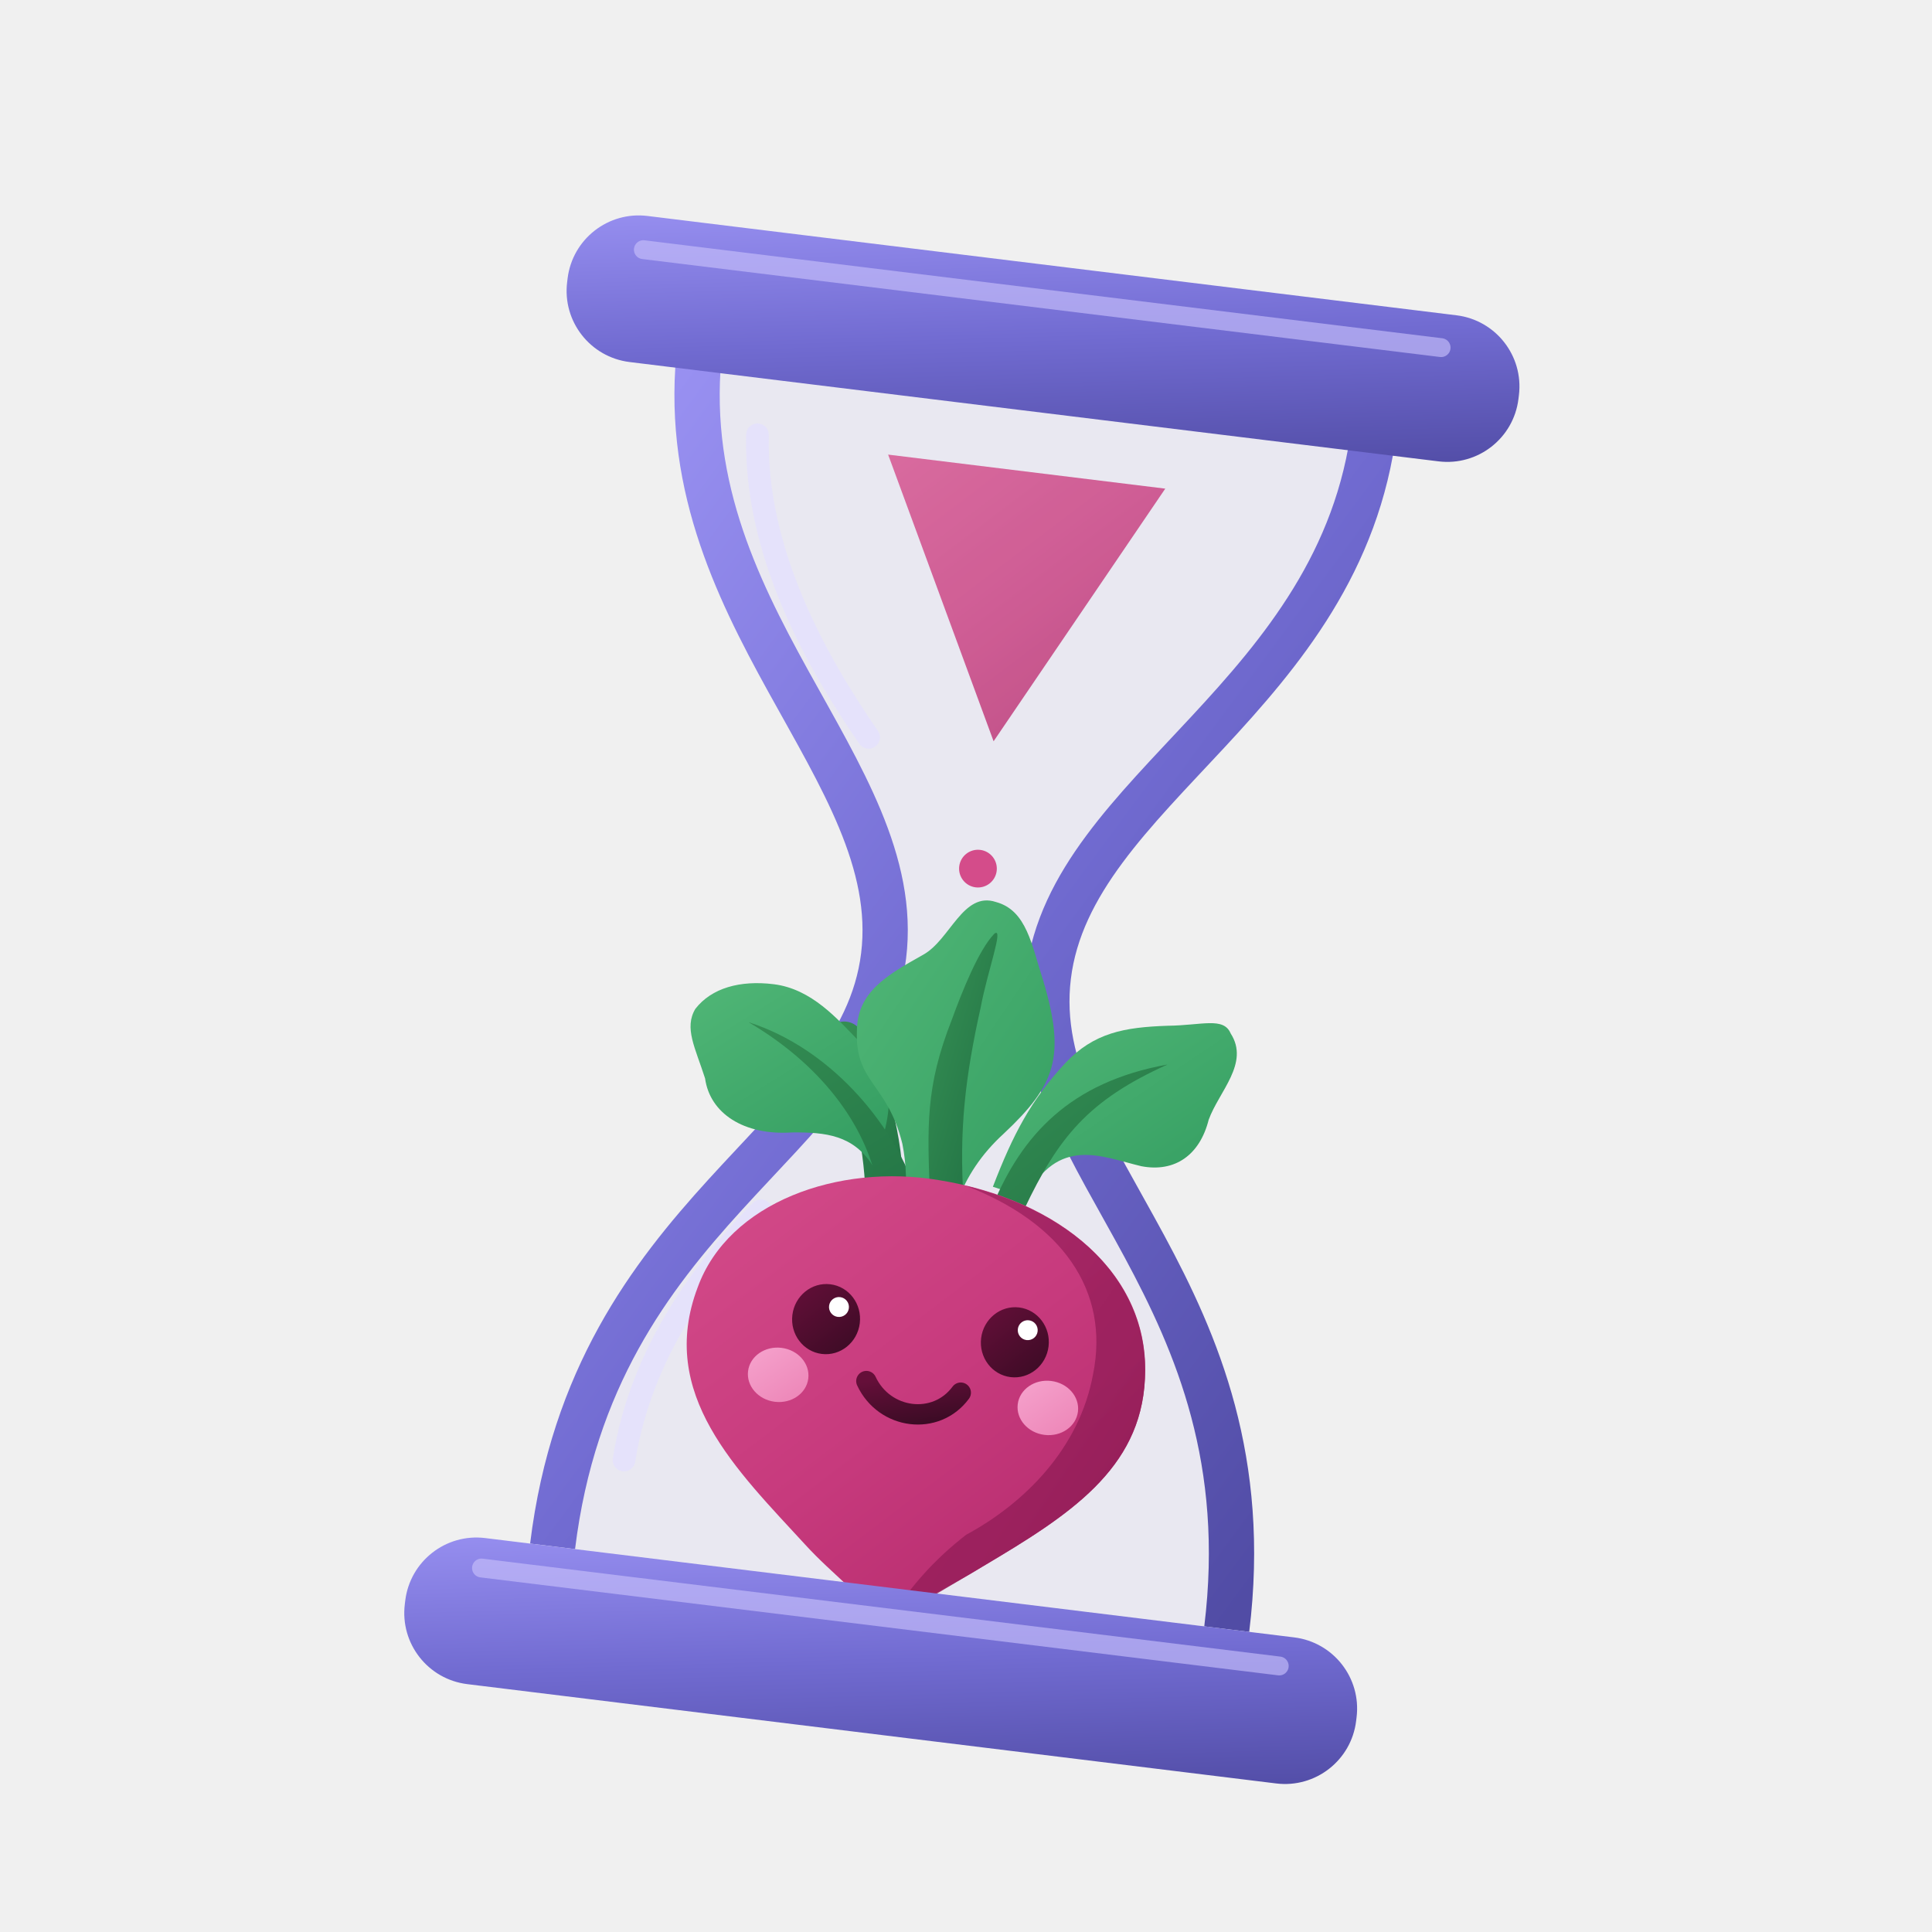
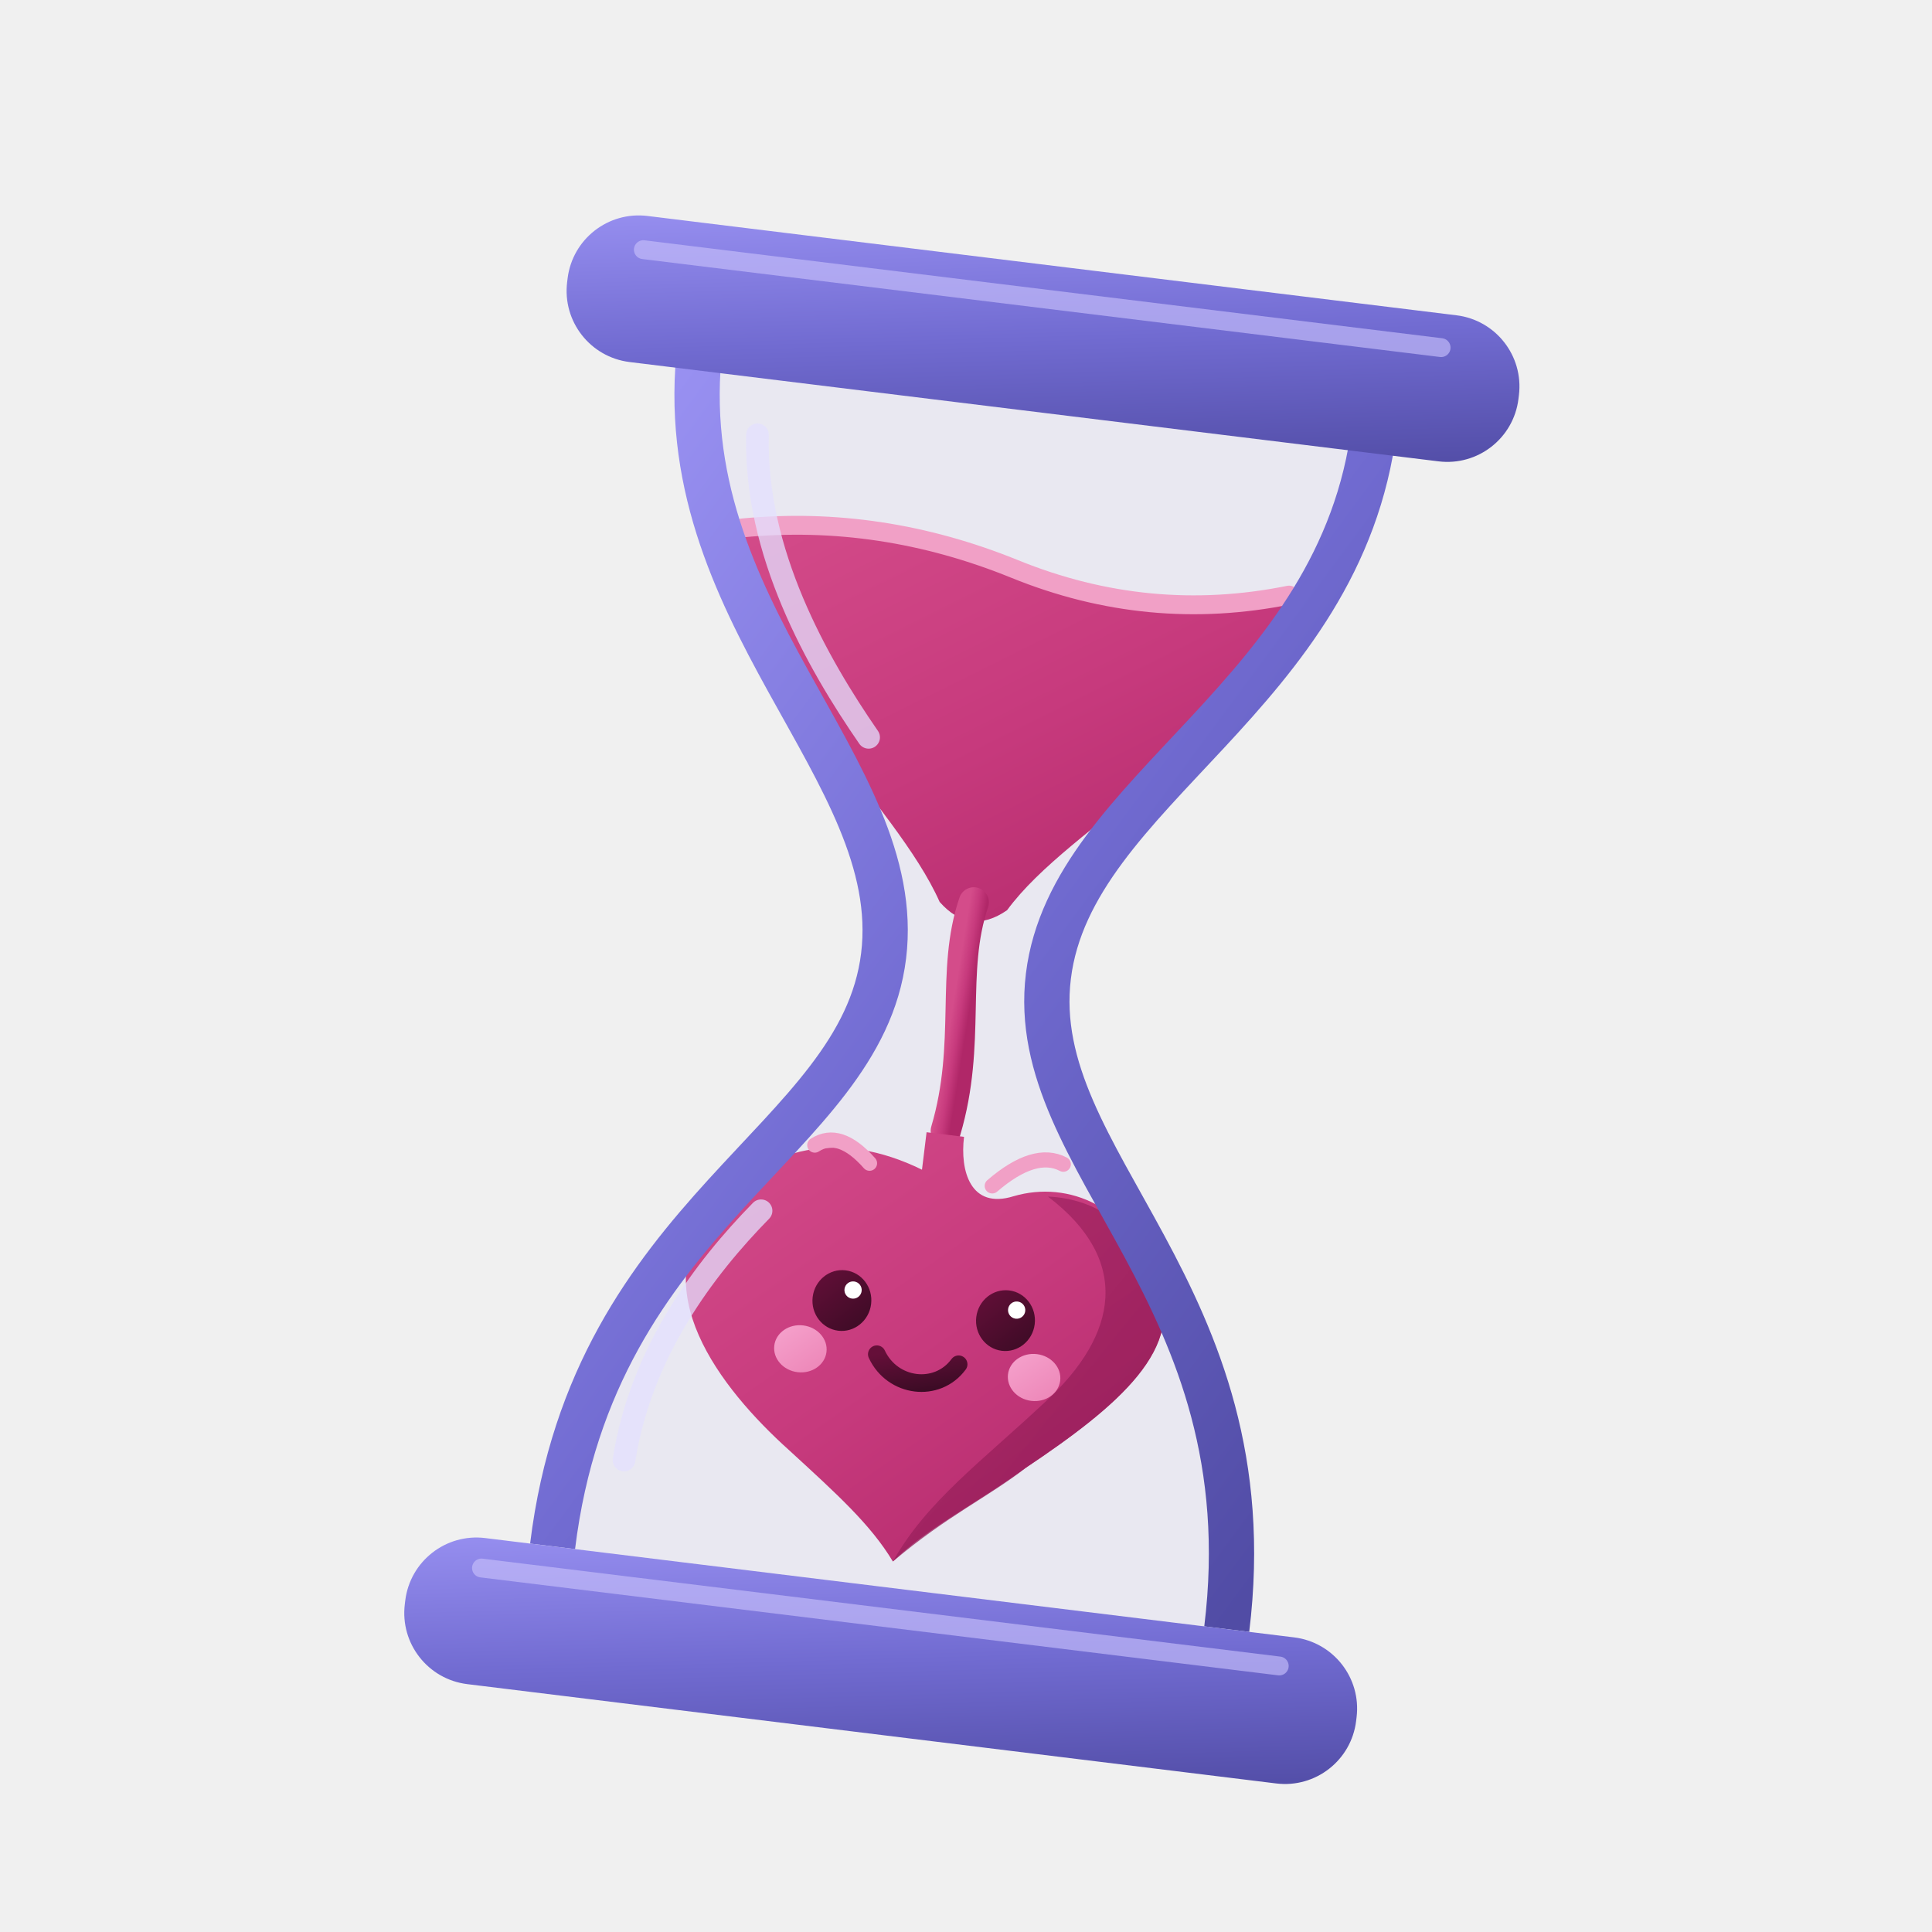
<svg xmlns="http://www.w3.org/2000/svg" viewBox="0 0 512 512" width="512" height="512" fill="none" role="img" aria-label="Temporal Contract beetroot hourglass">
  <defs>
    <linearGradient id="bt-temporal-contract-dark-beet" x1="0" y1="0" x2="1" y2="1">
      <stop offset="0" stop-color="#D44C8A" />
      <stop offset="0.5" stop-color="#C73A7D" />
      <stop offset="1" stop-color="#B02768" />
    </linearGradient>
    <linearGradient id="bt-temporal-contract-dark-shade" x1="0" y1="0" x2="1" y2="1">
      <stop offset="0" stop-color="#A62665" />
      <stop offset="1" stop-color="#8B1952" />
    </linearGradient>
    <linearGradient id="bt-temporal-contract-dark-leaf" x1="0" y1="0" x2="1" y2="1">
      <stop offset="0" stop-color="#51B777" />
      <stop offset="1" stop-color="#329C60" />
    </linearGradient>
    <linearGradient id="bt-temporal-contract-dark-stem" x1="0" y1="0" x2="1" y2="1">
      <stop offset="0" stop-color="#348D53" />
      <stop offset="1" stop-color="#247646" />
    </linearGradient>
    <linearGradient id="bt-temporal-contract-dark-cheek" x1="0" y1="0" x2="1" y2="1">
      <stop offset="0" stop-color="#F6A3CD" />
      <stop offset="1" stop-color="#EC84B6" />
    </linearGradient>
    <linearGradient id="bt-temporal-contract-dark-eye" x1="0" y1="0" x2="1" y2="1">
      <stop offset="0" stop-color="#650F39" />
      <stop offset="1" stop-color="#3A0B24" />
    </linearGradient>
    <linearGradient id="bt-temporal-contract-dark-teal" x1="0" y1="0" x2="1" y2="1">
      <stop offset="0" stop-color="#51BDB8" />
      <stop offset="1" stop-color="#37ABA8" />
    </linearGradient>
    <linearGradient id="bt-temporal-contract-dark-teal-side" x1="0" y1="0" x2="1" y2="1">
      <stop offset="0" stop-color="#298F90" />
      <stop offset="1" stop-color="#1B7378" />
    </linearGradient>
    <linearGradient id="bt-temporal-contract-dark-orange" x1="0" y1="0" x2="1" y2="1">
      <stop offset="0" stop-color="#FFAF64" />
      <stop offset="0.5" stop-color="#F77A27" />
      <stop offset="1" stop-color="#D95517" />
    </linearGradient>
    <linearGradient id="bt-temporal-contract-dark-orange-side" x1="0" y1="0" x2="1" y2="1">
      <stop offset="0" stop-color="#F58A38" />
      <stop offset="1" stop-color="#DD611F" />
    </linearGradient>
    <linearGradient id="bt-temporal-contract-dark-indigo" x1="0" y1="0" x2="1" y2="1">
      <stop offset="0" stop-color="#9890F1" />
      <stop offset="0.5" stop-color="#716BD1" />
      <stop offset="1" stop-color="#514CA5" />
    </linearGradient>
    <linearGradient id="bt-temporal-contract-dark-blue" x1="0" y1="0" x2="1" y2="1">
      <stop offset="0" stop-color="#79ABE9" />
      <stop offset="0.5" stop-color="#447EC8" />
      <stop offset="1" stop-color="#295EA5" />
    </linearGradient>
    <linearGradient id="bt-temporal-contract-dark-silver" x1="0" y1="0" x2="1" y2="1">
      <stop offset="0" stop-color="#E5EAF1" />
      <stop offset="0.5" stop-color="#B2C0D0" />
      <stop offset="1" stop-color="#6F849D" />
    </linearGradient>
    <linearGradient id="bt-temporal-contract-dark-card" x1="0" y1="0" x2="1" y2="1">
      <stop offset="0" stop-color="#F7EDF4" />
      <stop offset="1" stop-color="#E9DBE5" />
    </linearGradient>
    <linearGradient id="bt-temporal-contract-dark-amber" x1="0" y1="0" x2="1" y2="1">
      <stop offset="0" stop-color="#F5CD7A" />
      <stop offset="0.5" stop-color="#D99E3D" />
      <stop offset="1" stop-color="#B27521" />
    </linearGradient>
    <linearGradient id="bt-temporal-contract-dark-palette" x1="0" y1="0" x2="1" y2="1">
      <stop offset="0" stop-color="#F5D2E9" />
      <stop offset="0.5" stop-color="#DE9AC6" />
      <stop offset="1" stop-color="#B96FA5" />
    </linearGradient>
  </defs>
  <g transform="rotate(7 256 256)">
    <path d="M166 102c0 72 68 104 68 154s-68 74-68 166h180c0-92-68-116-68-166s68-82 68-154Z" fill="#B9B2F6" fill-opacity=".13" />
+     <path d="M179 147Q218 138 256 148T333 147C321 190 279 215 265 240Q256 248 247 240C232 215 191 190 179 147Z" fill="url(#bt-temporal-contract-dark-beet)" />
+     <path d="M183 148Q219 140 256 150T329 148" stroke="#F1A0C6" stroke-width="5" stroke-linecap="round" />
+     <path d="M256 239C252 258 260 276 256 300" stroke="url(#bt-temporal-contract-dark-beet)" stroke-width="8" stroke-linecap="round" />
+     <path d="M251 311C228 303 209 310 198 327 181 351 205 375 225 389 239 399 249 406 256 415 264 405 275 398 288 386 310 367 327 349 316 332 307 314 290 309 276 315 265 320 261 310 261 301H251Z" fill="url(#bt-temporal-contract-dark-beet)" />
+     <path d="M285 314C309 328 308 348 291 368 276 386 263 398 256 415 269 401 279 395 288 386 310 367 327 349 316 332 309 319 298 313 285 314Z" fill="url(#bt-temporal-contract-dark-shade)" opacity=".75" />
+     <path d="M237 311q-9-8-15-3m48 5q10-11 18-8" stroke="#F1A0C6" stroke-width="4" stroke-linecap="round" />
+     <g transform="translate(256 348) scale(0.52)">
+       <ellipse cx="-42" cy="0" rx="15" ry="15.5" fill="url(#bt-temporal-contract-dark-eye)" />
+       <ellipse cx="42" cy="0" rx="15" ry="15.5" fill="url(#bt-temporal-contract-dark-eye)" />
+       <circle cx="-37" cy="-6" r="4.4" fill="#FFF" />
+       <circle cx="47" cy="-6" r="4.4" fill="#FFF" />
+       <ellipse cx="-60" cy="27" rx="13.4" ry="12" fill="url(#bt-temporal-contract-dark-cheek)" />
+       <ellipse cx="60" cy="27" rx="13.4" ry="12" fill="url(#bt-temporal-contract-dark-cheek)" />
+       <path d="M-21 25C-11 41 12 41 21 25" stroke="url(#bt-temporal-contract-dark-eye)" stroke-width="9" stroke-linecap="round" />
+     </g>
    <path d="M166 101c0 72 68 105 68 155s-68 76-68 166m180-321c0 72-68 105-68 155s68 76 68 166" stroke="url(#bt-temporal-contract-dark-indigo)" stroke-width="12" fill="none" />
    <path d="M184 123c3 31 23 58 39 76m-41 198c1-29 15-53 28-70" stroke="#E4E0FF" stroke-width="6" stroke-linecap="round" opacity=".75" />
-     <path d="m219 124 37 72 37-72" fill="url(#bt-temporal-contract-dark-beet)" opacity=".8" />
-     <circle cx="256" cy="230" r="5" fill="#D44C8A" />
-     <circle cx="256" cy="260" r="4" fill="#C73A7D" />
-     <circle cx="256" cy="287" r="3" fill="#B02768" />
-     <g transform="translate(179 228) scale(.6)">
-       <g>
-         <path d="M105 151C101 126 93 105 79 86" fill="none" stroke="url(#bt-temporal-contract-dark-stem)" stroke-width="17" stroke-linecap="round" />
-         <path d="M98 139C88 127 76 127 61 129 40 133 24 125 20 110 14 97 8 89 12 80 18 70 30 65 45 65 62 65 75 77 85 85 98 93 108 106 98 139Z" fill="url(#bt-temporal-contract-dark-leaf)" />
-         <path d="M102 150C95 125 73 99 36 83 73 90 104 119 118 147Z" fill="url(#bt-temporal-contract-dark-stem)" />
-         <path d="M125 149C125 125 126 105 120 87 110 61 96 63 94 40 92 23 104 14 119 3 130-5 133-27 148-24 162-22 166-7 173 8 187 40 184 53 164 77 146 98 144 119 143 149Z" fill="url(#bt-temporal-contract-dark-leaf)" transform="translate(-10 41)" />
-         <path d="M125 150C120 119 117 102 125 71 128 58 133 39 139 31 143 27 138 48 137 64 134 95 134 119 140 150Z" fill="url(#bt-temporal-contract-dark-stem)" />
-         <path d="M152 142C158 118 164 102 177 84 188 69 201 65 220 62 235 60 244 55 248 62 258 74 246 88 243 101 241 117 231 126 216 125 198 123 178 116 167 145Z" fill="url(#bt-temporal-contract-dark-leaf)" />
-         <path d="M153 150C162 118 180 92 222 79 189 99 178 117 167 150Z" fill="url(#bt-temporal-contract-dark-stem)" />
-         <path d="M128 142C83 140 37 163 28 202 16 251 55 280 89 309 103 321 117 328 128 341 139 329 153 321 168 309 203 282 232 258 229 218 226 172 182 144 128 142Z" fill="url(#bt-temporal-contract-dark-beet)" />
-         <path d="M140 143C184 154 209 181 206 219 204 252 183 279 159 296 146 309 137 322 128 341 140 330 154 320 168 309 203 282 232 258 229 218 226 177 191 149 140 143Z" fill="url(#bt-temporal-contract-dark-shade)" opacity=".85" />
-         <ellipse cx="86" cy="209" rx="15" ry="15.5" fill="url(#bt-temporal-contract-dark-eye)" />
-         <ellipse cx="170" cy="209" rx="15" ry="15.5" fill="url(#bt-temporal-contract-dark-eye)" />
-         <circle cx="91" cy="203" r="4.4" fill="#FFF" />
-         <circle cx="175" cy="203" r="4.4" fill="#FFF" />
-         <ellipse cx="68" cy="236" rx="13.4" ry="12" fill="url(#bt-temporal-contract-dark-cheek)" />
-         <ellipse cx="188" cy="236" rx="13.4" ry="12" fill="url(#bt-temporal-contract-dark-cheek)" />
-         <path d="M107 234C117 250 140 250 149 234" stroke="url(#bt-temporal-contract-dark-eye)" stroke-width="9" stroke-linecap="round" />
-       </g>
-     </g>
    <rect x="129" y="69" width="254" height="39" rx="19" fill="url(#bt-temporal-contract-dark-indigo)" />
    <path d="M148 78h213" stroke="#C6BFFA" stroke-width="5" stroke-linecap="round" opacity=".65" />
    <rect x="129" y="422" width="254" height="39" rx="19" fill="url(#bt-temporal-contract-dark-indigo)" />
    <path d="M148 430h213" stroke="#C6BFFA" stroke-width="5" stroke-linecap="round" opacity=".65" />
  </g>
</svg>
